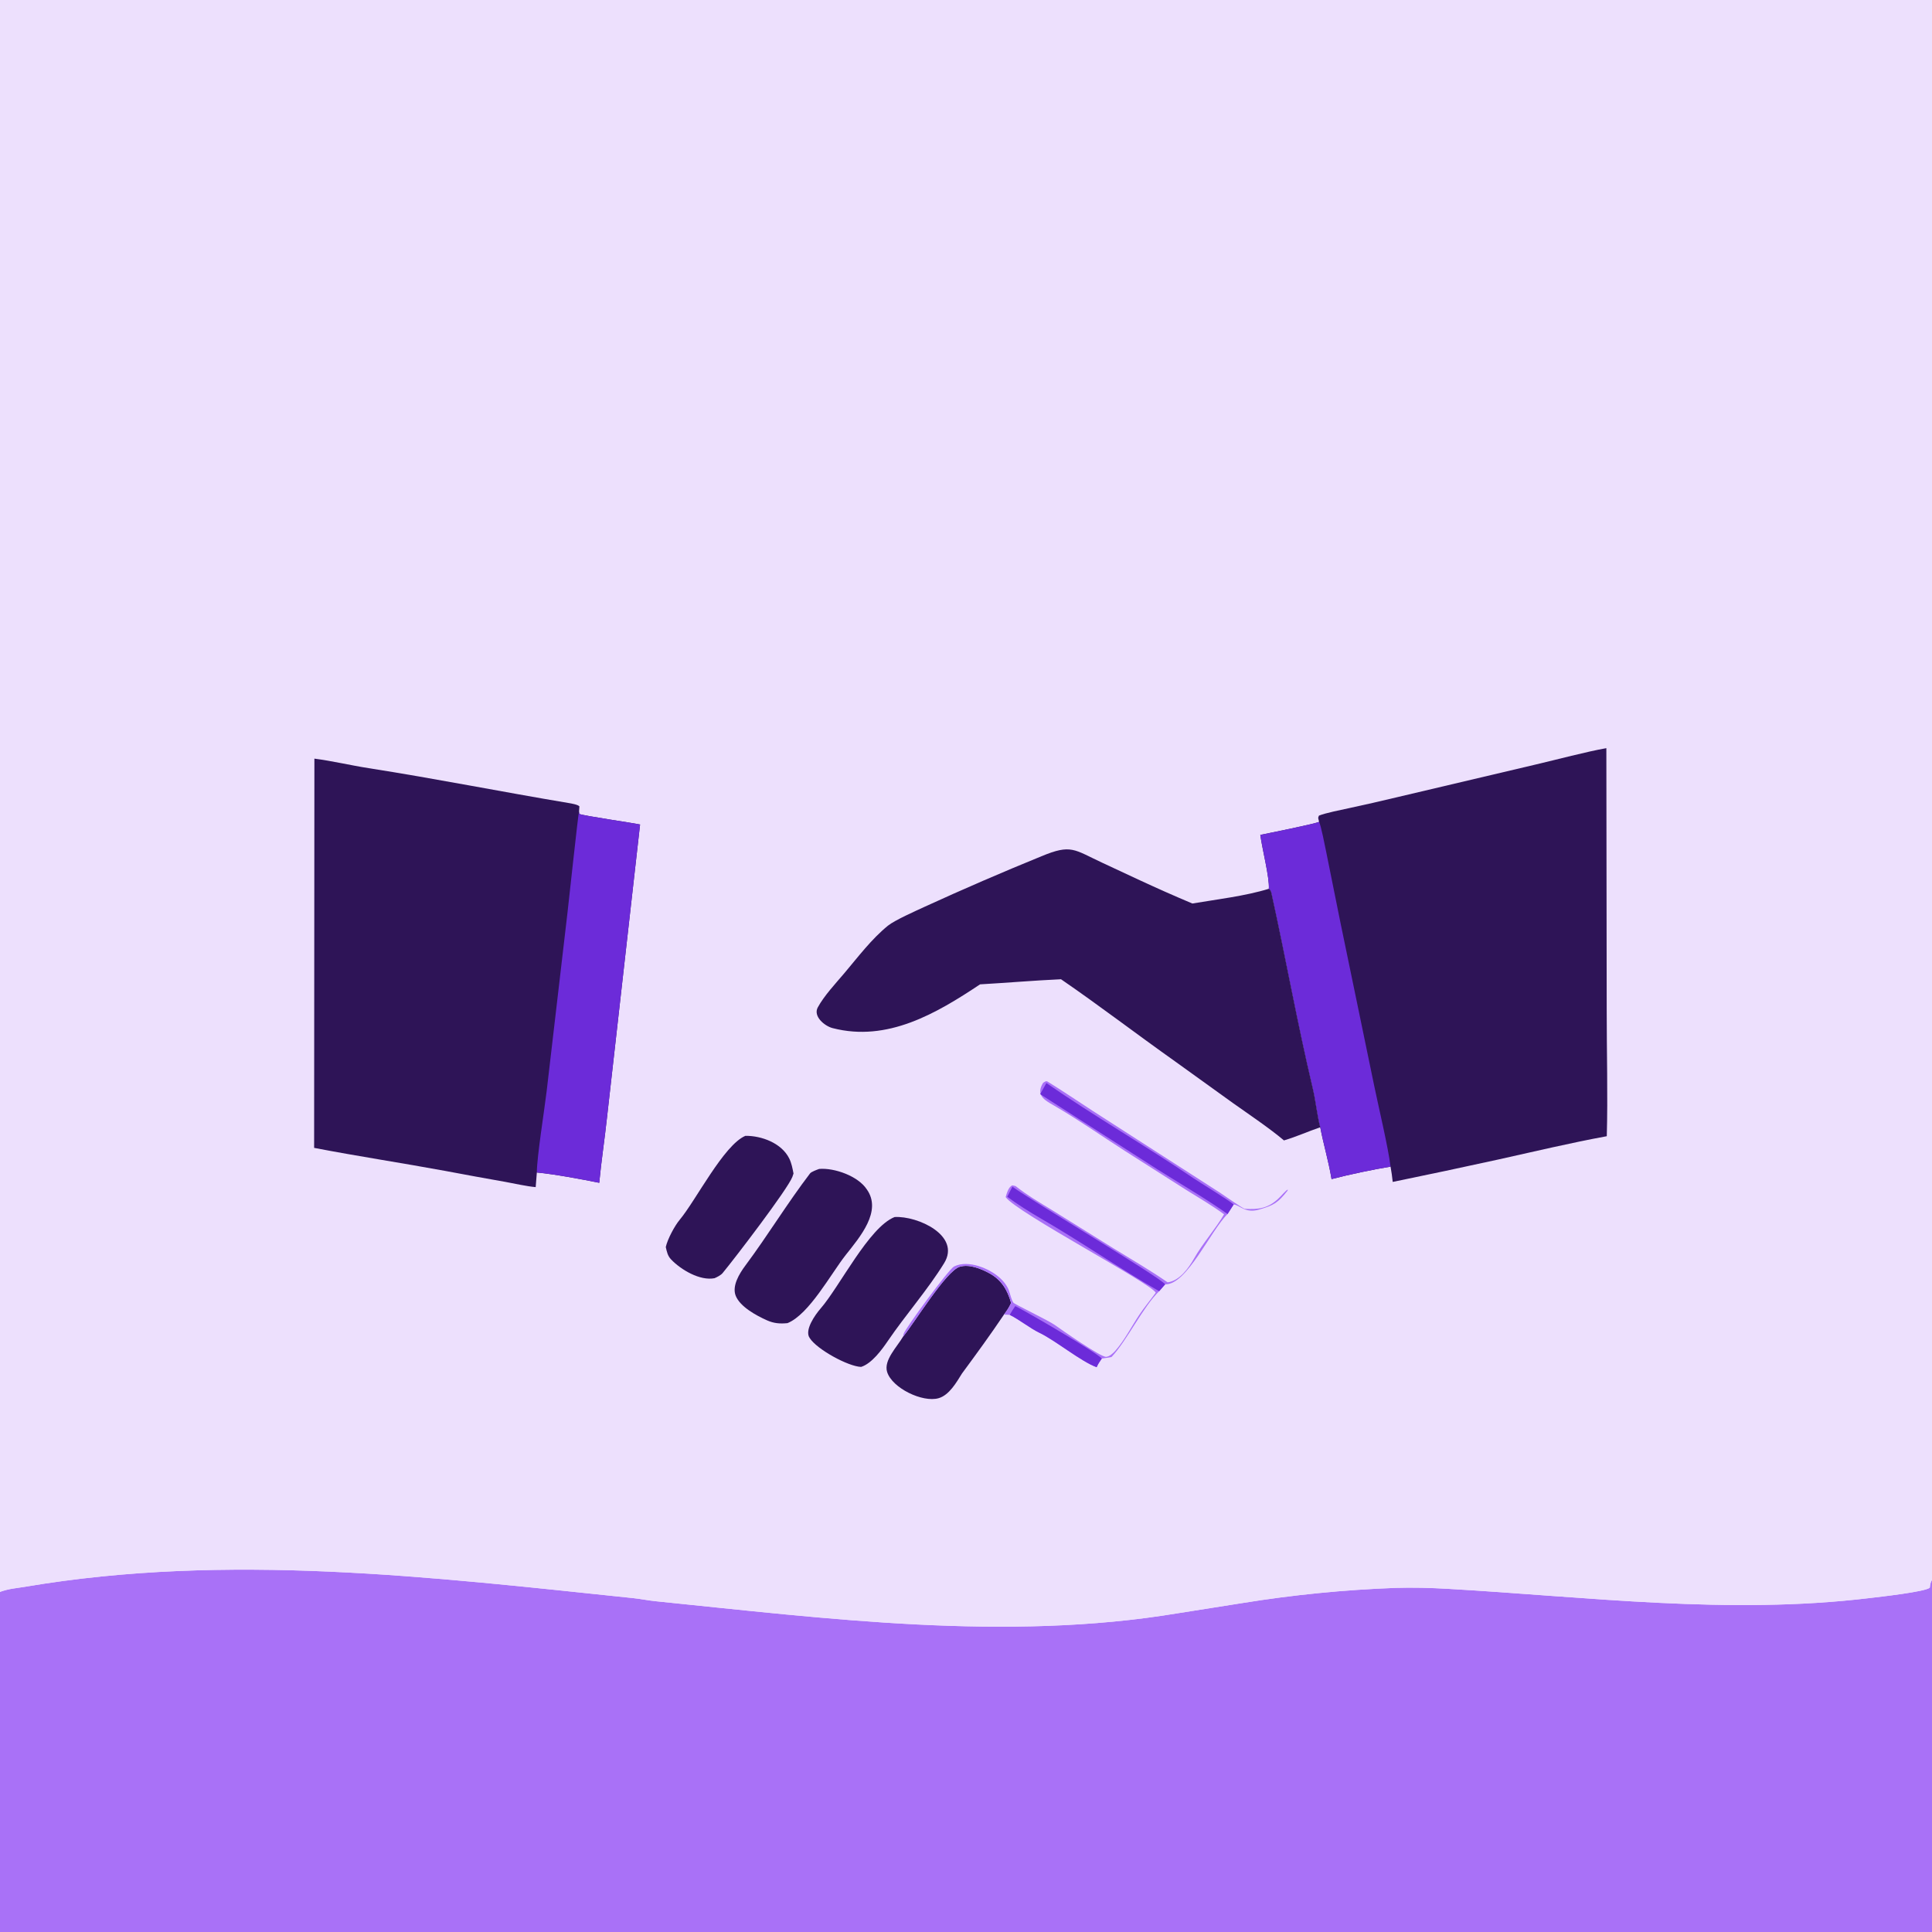
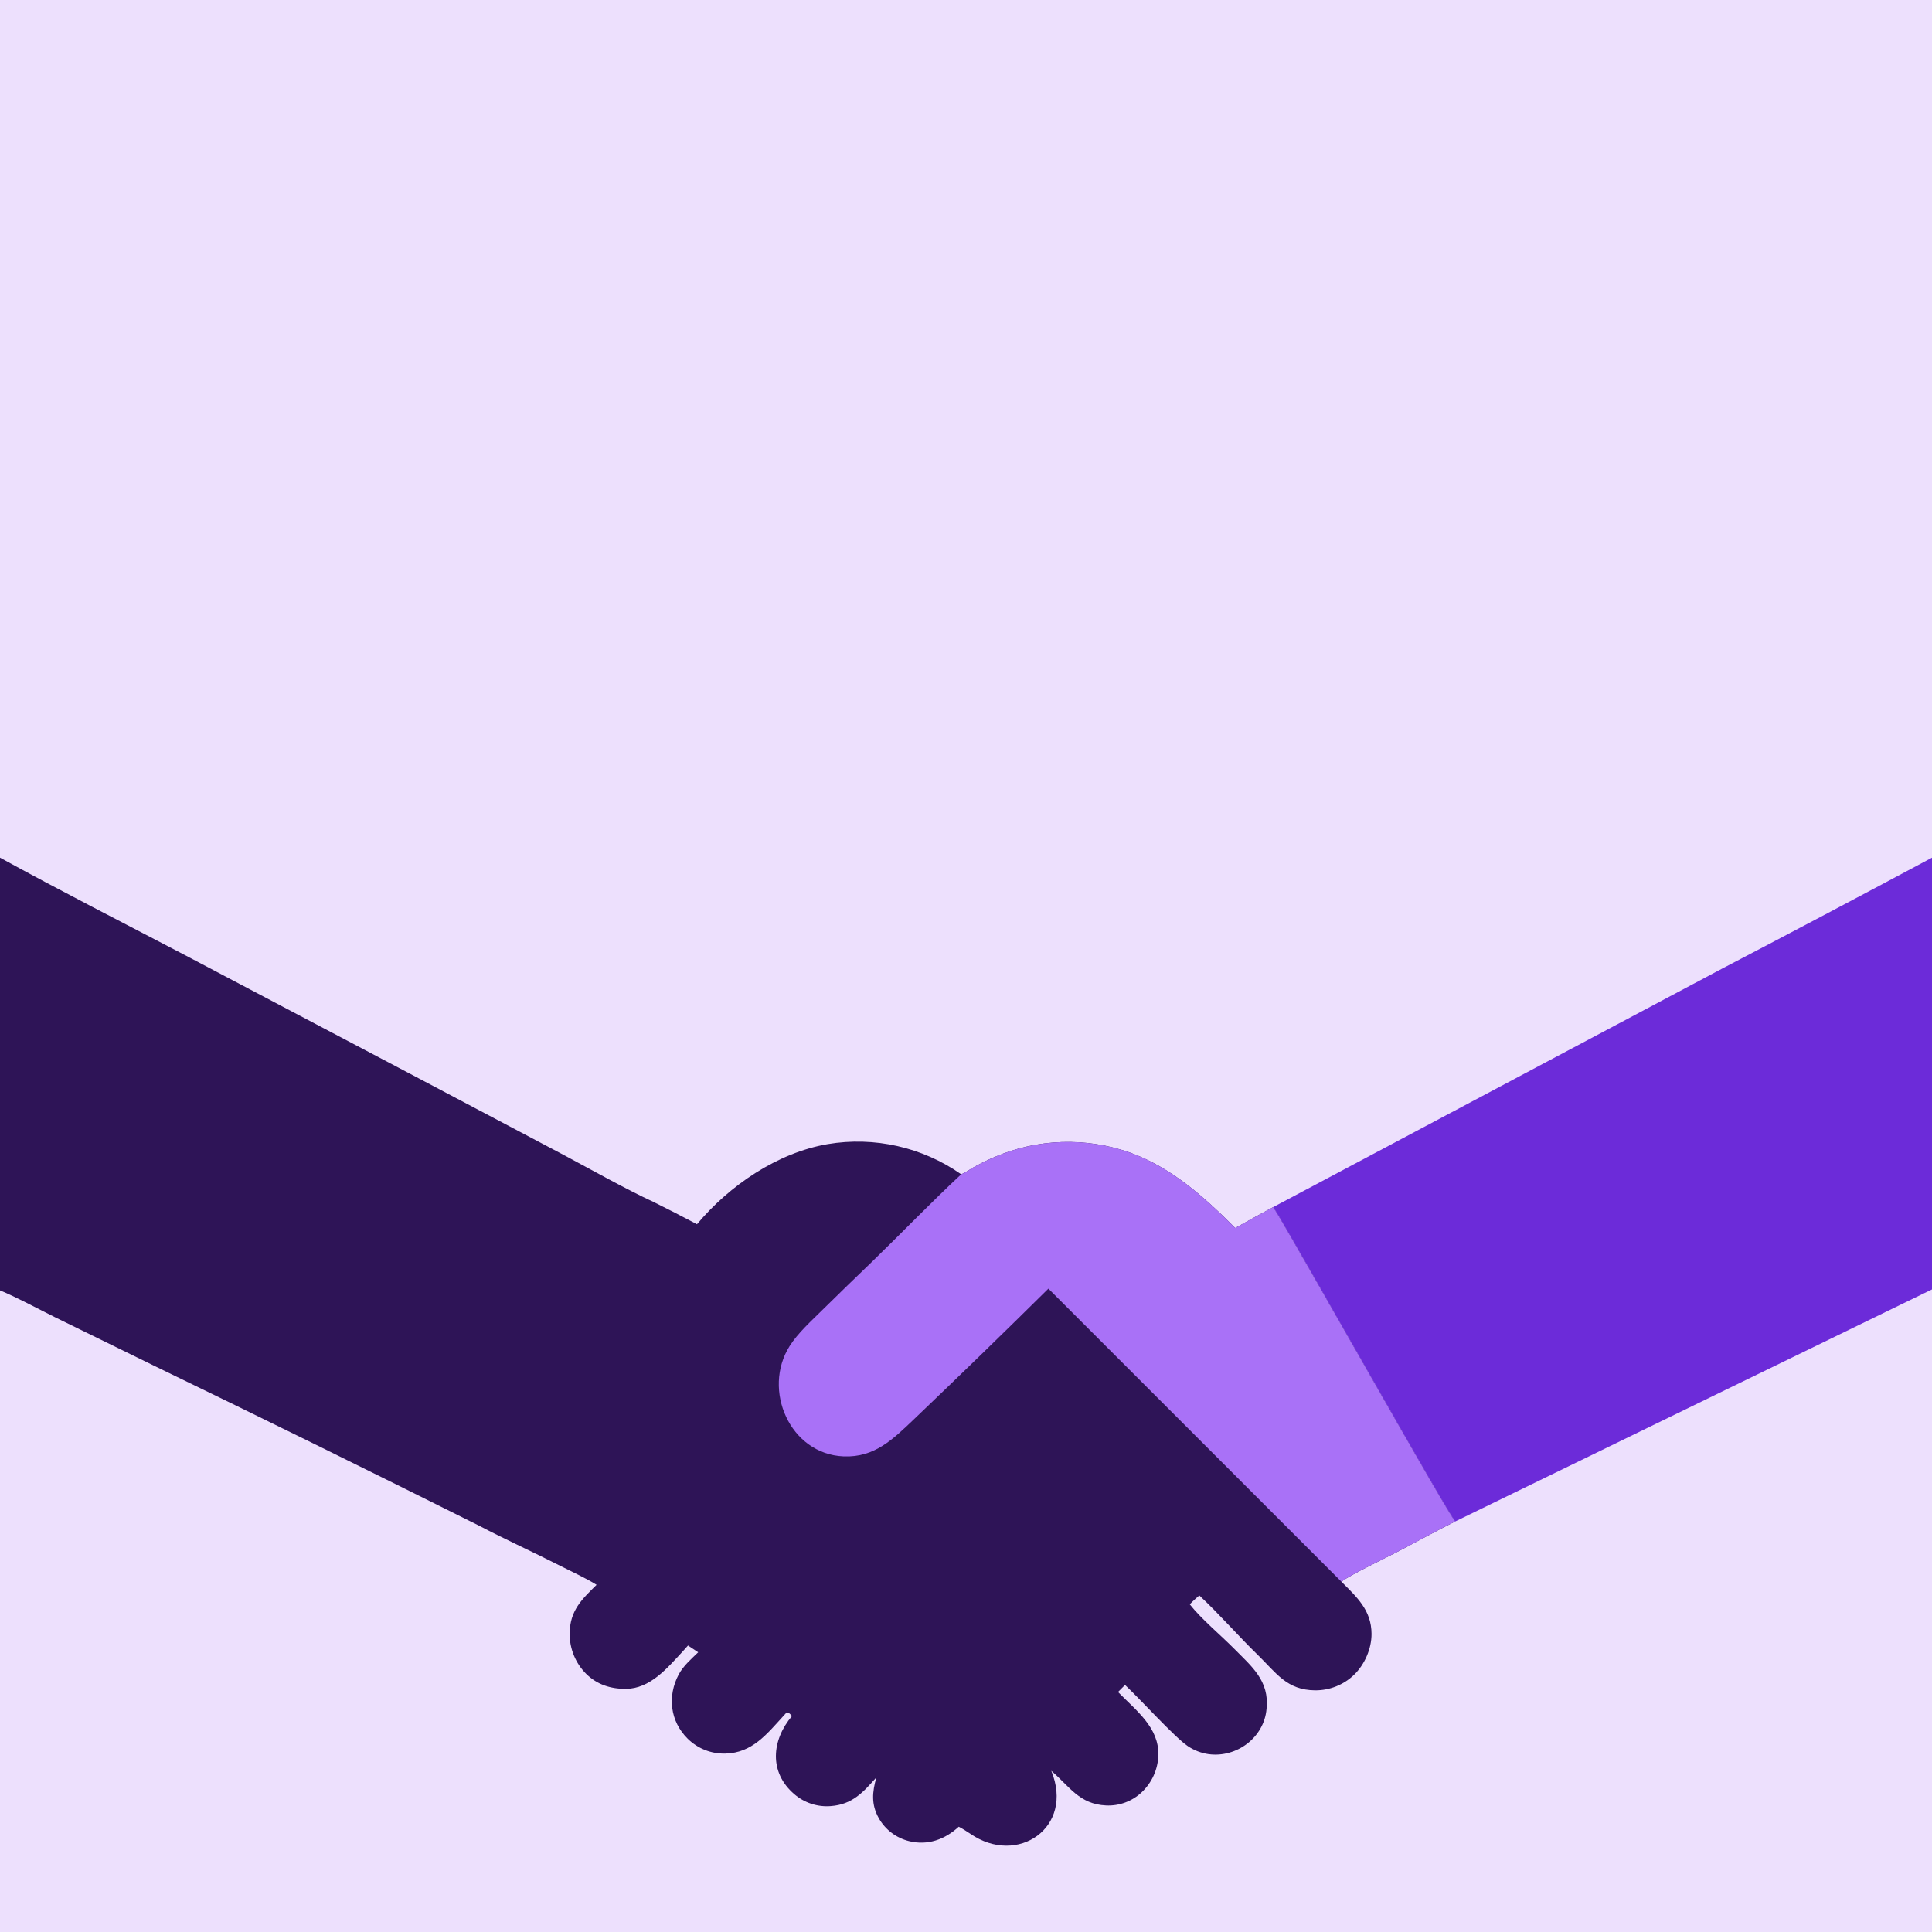
<svg xmlns="http://www.w3.org/2000/svg" version="1.1" style="display: block;" viewBox="0 0 2048 2048" width="1024" height="1024" preserveAspectRatio="none">
-   <path transform="translate(0,0)" fill="#EDE0FD" d="M 0 0 L 2048 0 L 2048 1451.77 L 2048 1674.72 L 2048 2048 L 0 2048 L 0 1687.46 L 0 1533.07 L 0 0 z" />
-   <path transform="translate(0,0)" fill="#A971F7" d="M 0 1687.46 C 9.931 1683.89 16.705 1683.72 26.824 1682.01 C 241.405 1645.64 456.819 1671.64 671.263 1694.08 C 679.071 1694.89 686.92 1696.54 694.64 1697.32 C 876.691 1715.75 1066.61 1740.42 1248.52 1710.12 L 1317.04 1699.29 C 1370.65 1690.6 1424.74 1685.24 1479.02 1683.24 C 1497.79 1682.68 1516.25 1683.16 1534.92 1684.23 C 1683.84 1692.77 1832.37 1711.95 1981.52 1694.05 C 1991.11 1692.9 2041.84 1687.33 2045.69 1682.91 C 2046.15 1679.16 2046.25 1678.03 2048 1674.72 L 2048 2048 L 0 2048 L 0 1687.46 z" />
-   <path transform="translate(0,0)" fill="#EDE0FD" d="M 1064.28 1393.47 L 1070.37 1393.81 C 1080.61 1398.89 1092.26 1408.24 1101.65 1412.71 C 1118.75 1420.85 1146.29 1443.58 1162.5 1449.3 C 1160.9 1452.12 1158.7 1454.15 1156.8 1456.95 C 1151.1 1465.35 1145.24 1473.6 1140.14 1482.4 C 1184.84 1476.17 1232.04 1472.74 1277.03 1469.27 C 1327.31 1465.38 1379.38 1461.47 1429.85 1460.79 C 1488.3 1460.52 1546.74 1461.55 1605.15 1463.89 C 1743.82 1469.51 1885.88 1488.63 2023.79 1466.36 C 2029.04 1465.51 2042.27 1465.12 2045.59 1461.5 C 2046.16 1458.06 2046.34 1454.68 2048 1451.77 L 2048 1674.72 C 2046.25 1678.03 2046.15 1679.16 2045.69 1682.91 C 2041.84 1687.33 1991.11 1692.9 1981.52 1694.05 C 1832.37 1711.95 1683.84 1692.77 1534.92 1684.23 C 1516.25 1683.16 1497.79 1682.68 1479.02 1683.24 C 1424.74 1685.24 1370.65 1690.6 1317.04 1699.29 L 1248.52 1710.12 C 1066.61 1740.42 876.691 1715.75 694.64 1697.32 C 686.92 1696.54 679.071 1694.89 671.263 1694.08 C 456.819 1671.64 241.405 1645.64 26.824 1682.01 C 16.705 1683.72 9.931 1683.89 0 1687.46 L 0 1533.07 C 29.632 1527.97 58.483 1522.01 88.591 1517.1 C 129.857 1510.56 171.337 1505.45 212.956 1501.77 C 240.089 1499.39 270.669 1498.65 297.947 1498 C 372.769 1496.21 447.632 1498.12 522.266 1503.7 C 575.045 1506.91 627.785 1510.73 680.476 1515.17 C 721.876 1518.74 781.796 1525.26 822.157 1524.73 C 907.098 1523.61 995.931 1498.72 1081.3 1491.17 C 1073.3 1487.21 1064.12 1481.21 1056.02 1476.79 C 1043.05 1469.71 1031.61 1464.93 1019.74 1455.97 C 1035.24 1434.93 1049.7 1415.15 1064.28 1393.47 z" />
-   <path transform="translate(0,0)" fill="#2E1457" d="M 957.316 1416.85 C 969.255 1402.39 1002.9 1347.1 1017.41 1342.81 C 1027.47 1339.83 1039.8 1344.84 1048.66 1349.66 C 1061.64 1356.72 1067.99 1367.43 1071.81 1381.22 C 1069.29 1386.64 1067.69 1388.73 1064.28 1393.47 C 1049.7 1415.15 1035.24 1434.93 1019.74 1455.97 C 1013.94 1465.27 1006.27 1478.9 994.943 1482.15 C 978.003 1487.01 945.624 1471.41 940.371 1454.28 C 936.58 1441.92 950.916 1427.78 957.316 1416.85 z" />
-   <path transform="translate(0,0)" fill="#A971F7" d="M 957.316 1416.85 C 957.504 1415.91 957.662 1414.96 957.88 1414.03 C 959.095 1408.84 1005.65 1345.41 1011.31 1342.54 C 1019.33 1338.47 1029.15 1339.61 1037.45 1342.13 C 1049.91 1345.91 1064.71 1355.26 1069.48 1367.97 C 1070.8 1371.49 1072.12 1378.2 1074.41 1381.08 C 1075.53 1382.5 1111.45 1399.77 1118.11 1404.52 C 1124.97 1409.42 1167.27 1439.02 1172.65 1438.33 C 1176.37 1437.85 1179.92 1434.54 1182.28 1431.87 C 1191.94 1420.95 1199.35 1406.38 1207.44 1394.17 C 1212.91 1385.9 1219.35 1378.32 1225.17 1370.28 C 1219.38 1359.8 1077.71 1285.41 1066.04 1268.97 C 1067.25 1264.86 1069.08 1257.98 1073.17 1256.53 C 1073.52 1256.6 1076.39 1257.14 1076.75 1257.42 C 1088.77 1266.94 1101.81 1274.59 1114.91 1282.57 L 1180.57 1323.44 C 1200.88 1335.94 1218.08 1345.79 1237.75 1359.34 C 1250.55 1357.6 1259.99 1344.31 1265.94 1333.75 C 1274.47 1318.61 1289.35 1301.58 1297.55 1287.21 C 1284.17 1277.35 1270.64 1269.68 1256.64 1260.88 L 1192.5 1220.07 C 1167.45 1204.01 1142.46 1186.47 1116.83 1171.66 C 1107.71 1166.39 1097.5 1161.18 1105.71 1147.88 C 1107.29 1146.9 1108.77 1145.46 1110.52 1146.55 C 1125.85 1155.98 1144.07 1168.31 1158.82 1177.89 L 1293.26 1264.33 C 1297.6 1267.11 1317.43 1281.27 1319.58 1281.4 C 1333.8 1282.25 1344.01 1281.04 1355.18 1270.52 C 1358.14 1267.74 1362.3 1262.71 1365.03 1260.92 L 1364.88 1262.07 C 1354.56 1275.11 1350.45 1277.61 1334.53 1282.23 C 1319.83 1286.5 1314.18 1277.29 1307.75 1276.82 L 1301.28 1286.94 C 1283.5 1304.04 1258 1362.29 1235.14 1361.45 L 1228.76 1368.76 C 1212.21 1384.43 1194.27 1421.54 1178.43 1438.31 C 1177.95 1438.82 1169.47 1439.92 1167.97 1440.1 C 1165.29 1444.19 1164.49 1444.92 1162.5 1449.3 C 1146.29 1443.58 1118.75 1420.85 1101.65 1412.71 C 1092.26 1408.24 1080.61 1398.89 1070.37 1393.81 L 1064.28 1393.47 C 1067.69 1388.73 1069.29 1386.64 1071.81 1381.22 C 1067.99 1367.43 1061.64 1356.72 1048.66 1349.66 C 1039.8 1344.84 1027.47 1339.83 1017.41 1342.81 C 1002.9 1347.1 969.255 1402.39 957.316 1416.85 z" />
-   <path transform="translate(0,0)" fill="#6C2BD9" d="M 1109.2 1148.07 C 1159.2 1182.73 1214.44 1214.57 1264.88 1248.8 C 1271.65 1253.39 1303.72 1272.95 1307.75 1276.82 L 1301.28 1286.94 C 1280.6 1272.05 1249.84 1254.05 1227.55 1239.96 L 1102.61 1159.86 L 1109.2 1148.07 z" />
-   <path transform="translate(0,0)" fill="#6C2BD9" d="M 1073.21 1257.98 C 1094.08 1273.15 1229.66 1353.82 1235.14 1361.45 L 1228.76 1368.76 C 1186.36 1344.44 1145.55 1316.06 1103.13 1291.56 C 1091.55 1284.87 1078.4 1276.59 1067.77 1268.65 C 1069.36 1265.21 1071.45 1261.39 1073.21 1257.98 z" />
-   <path transform="translate(0,0)" fill="#6C2BD9" d="M 1076.24 1384.49 C 1088.34 1390.5 1161.45 1433 1167.97 1440.1 C 1165.29 1444.19 1164.49 1444.92 1162.5 1449.3 C 1146.29 1443.58 1118.75 1420.85 1101.65 1412.71 C 1092.26 1408.24 1080.61 1398.89 1070.37 1393.81 C 1072.33 1390.28 1073.92 1387.8 1076.24 1384.49 z" />
-   <path transform="translate(0,0)" fill="#2E1457" d="M 1398.32 871.191 C 1397.48 867.324 1396.8 867.466 1398.13 864.591 C 1405.11 861.747 1422.28 858.373 1430.18 856.647 C 1446.84 853.063 1463.46 849.28 1480.03 845.298 L 1628.36 810.309 C 1649.75 805.328 1681.8 796.76 1702.8 793.076 L 1703.17 1070.29 C 1703.13 1113.11 1704.46 1162.08 1703.26 1204.43 C 1665.22 1211.4 1625.76 1220.8 1587.97 1229.18 C 1550.82 1237.34 1513.61 1245.25 1476.34 1252.89 C 1475.71 1247.01 1475.1 1242.51 1474.04 1236.68 C 1455.93 1239.58 1429.16 1245.28 1411.51 1249.89 C 1408.13 1229.9 1403.14 1213.87 1399.51 1194.95 C 1396.06 1181.77 1394.77 1167.07 1391.58 1153.67 C 1375.33 1085.26 1363.07 1016.04 1347.93 947.41 C 1347.36 944.841 1347.05 943.915 1345.02 942.154 C 1345.86 930.356 1337.98 900.058 1335.99 884.992 C 1344.3 883.359 1393.49 873.455 1398.32 871.191 z" />
-   <path transform="translate(0,0)" fill="#6C2BD9" d="M 1398.32 871.191 C 1400.57 876.28 1404.36 896.013 1405.79 902.889 L 1420.78 977.316 L 1456.83 1151.52 C 1461.35 1173.52 1471.55 1216.11 1474.04 1236.68 C 1455.93 1239.58 1429.16 1245.28 1411.51 1249.89 C 1408.13 1229.9 1403.14 1213.87 1399.51 1194.95 C 1396.06 1181.77 1394.77 1167.07 1391.58 1153.67 C 1375.33 1085.26 1363.07 1016.04 1347.93 947.41 C 1347.36 944.841 1347.05 943.915 1345.02 942.154 C 1345.86 930.356 1337.98 900.058 1335.99 884.992 C 1344.3 883.359 1393.49 873.455 1398.32 871.191 z" />
-   <path transform="translate(0,0)" fill="#2E1457" d="M 333.274 804.182 C 352.555 806.69 371.607 811.289 390.853 814.297 C 461.674 825.365 532.016 839.397 602.724 851.232 C 605.721 851.733 612.282 852.807 614.185 854.739 L 613.807 860.259 L 614.063 862.799 C 618.521 864.799 670.339 872.234 678.502 874.011 L 643.475 1184.34 C 640.978 1207.52 637.42 1230.71 635.215 1253.81 C 617.473 1250.21 587.222 1244.56 569.075 1242.9 L 567.847 1258.4 C 558.168 1257.57 545.783 1254.66 535.951 1252.9 C 514.685 1249.16 493.443 1245.28 472.226 1241.27 C 425.788 1232.7 379.476 1225.75 332.986 1216.79 L 333.274 804.182 z" />
-   <path transform="translate(0,0)" fill="#6C2BD9" d="M 569.075 1242.9 C 569.083 1226.56 577.271 1175.52 579.498 1156.48 L 601.549 967.543 C 602.706 958.399 612.9 862.175 613.807 860.259 L 614.063 862.799 C 618.521 864.799 670.339 872.234 678.502 874.011 L 643.475 1184.34 C 640.978 1207.52 637.42 1230.71 635.215 1253.81 C 617.473 1250.21 587.222 1244.56 569.075 1242.9 z" />
-   <path transform="translate(0,0)" fill="#2E1457" d="M 1038.92 1043.45 C 992.543 1074.33 940.703 1104.84 882.611 1089.85 C 874.082 1087.65 861.71 1077.36 866.897 1067.85 C 873.672 1055.44 885.646 1042.69 894.994 1031.66 C 909.675 1014.33 923.662 995.58 941.307 981.217 C 948.796 975.277 970.516 965.708 980.091 961.247 C 1021.02 942.511 1062.34 924.643 1104.02 907.654 C 1135.58 894.523 1138.4 900.565 1168.21 914.438 C 1180.61 920.206 1193.94 926.483 1206.38 932.237 C 1225.4 941.108 1244.6 949.617 1263.94 957.76 C 1289.92 953.368 1320.14 949.844 1345.02 942.154 C 1347.05 943.915 1347.36 944.841 1347.93 947.41 C 1363.07 1016.04 1375.33 1085.26 1391.58 1153.67 C 1394.77 1167.07 1396.06 1181.77 1399.51 1194.95 C 1386.73 1199.33 1373.78 1205.16 1361.05 1208.88 C 1346.19 1196.28 1323.25 1180.81 1307.06 1169.34 L 1245.46 1125 C 1205 1096.35 1165.49 1066.02 1124.72 1038.04 C 1096.76 1039.3 1067.16 1041.85 1038.92 1043.45 z" />
-   <path transform="translate(0,0)" fill="#2E1457" d="M 868.355 1239.11 C 884.557 1237.78 909.47 1246.65 918.732 1260.62 C 935.417 1283.8 911.49 1311.32 896.515 1330.31 C 880.85 1350.17 857.632 1393.43 834.743 1402.58 C 826.77 1403.36 820.344 1402.86 812.989 1399.58 C 801.748 1394.56 784.645 1385.31 779.924 1373.67 C 775.678 1363.21 783.796 1350.02 790.049 1341.63 C 813.833 1309.72 834.529 1275.51 858.681 1243.88 C 860.076 1242.05 866.108 1239.94 868.355 1239.11 z" />
-   <path transform="translate(0,0)" fill="#2E1457" d="M 948.312 1290.11 C 972.76 1288.69 1018.77 1309.75 1000.85 1338.95 C 983.755 1366.79 959.835 1394 941.225 1421.35 C 934.707 1430.94 924.022 1445.47 912.829 1448.97 C 899.12 1448.56 865.849 1430.35 858.321 1418.36 C 852.426 1410.19 864.073 1393.73 869.77 1387.2 C 889.998 1364.03 921.033 1300.91 948.312 1290.11 z" />
-   <path transform="translate(0,0)" fill="#2E1457" d="M 790.148 1204.03 C 807.451 1203.85 828.643 1211.82 836.661 1228.12 C 839.073 1233.03 840.141 1238.64 841.156 1243.98 C 840.814 1245.2 840.409 1246.39 839.945 1247.57 C 834.779 1260.86 779.326 1333.37 766.046 1349.46 C 764.115 1351.8 760.286 1353.71 757.439 1354.94 C 741.976 1357.97 721.813 1346.01 711.382 1335.07 C 707.7 1331.2 706.911 1326.97 705.755 1321.93 C 707.567 1313.59 715.135 1299.44 720.511 1293.02 C 737.542 1272.69 767.228 1213.67 790.148 1204.03 z" />
+   <path transform="translate(0,0)" fill="rgb(237,224,253)" d="M 0 0 L 2048 0 L 2048 909.154 L 2048 1366.84 L 2048 2048 L 0 2048 L 0 1367.87 L 0 909.142 L 0 0 z" />
+   <path transform="translate(0,0)" fill="rgb(237,224,253)" d="M 0 909.142 C 62.964 943.746 131.753 978.787 195.584 1012.21 L 443.994 1143.14 L 597.61 1224.33 C 625.257 1239.08 665.133 1261.46 692.775 1274.11 C 708.237 1281.76 723.588 1289.64 738.821 1297.73 C 773.24 1256.63 823.984 1221.99 877.364 1212.81 C 926.923 1204.49 977.769 1215.98 1018.93 1244.81 C 1023.19 1243.12 1027.61 1239.87 1031.67 1237.57 C 1039 1233.5 1046.53 1229.8 1054.23 1226.5 C 1099.75 1206.97 1150.95 1205.27 1197.66 1221.74 C 1241.56 1237.37 1276.96 1269.25 1309.4 1301.74 C 1322.77 1294.22 1336.21 1286.82 1349.71 1279.53 C 1369.96 1311.51 1537.15 1609.19 1542.71 1612.75 L 2048 1366.84 L 2048 2048 L 0 2048 L 0 1367.87 L 0 909.142 z" />
+   <path transform="translate(0,0)" fill="rgb(46,20,87)" d="M 0 909.142 C 62.964 943.746 131.753 978.787 195.584 1012.21 L 443.994 1143.14 L 597.61 1224.33 C 625.257 1239.08 665.133 1261.46 692.775 1274.11 C 708.237 1281.76 723.588 1289.64 738.821 1297.73 C 773.24 1256.63 823.984 1221.99 877.364 1212.81 C 926.923 1204.49 977.769 1215.98 1018.93 1244.81 C 1023.19 1243.12 1027.61 1239.87 1031.67 1237.57 C 1039 1233.5 1046.53 1229.8 1054.23 1226.5 C 1099.75 1206.97 1150.95 1205.27 1197.66 1221.74 C 1241.56 1237.37 1276.96 1269.25 1309.4 1301.74 C 1322.77 1294.22 1336.21 1286.82 1349.71 1279.53 C 1369.96 1311.51 1537.15 1609.19 1542.71 1612.75 C 1522.8 1622.56 1501.14 1634.69 1481.18 1645.04 C 1466.88 1652.46 1433.88 1668.2 1421.87 1676.56 C 1438.24 1692.91 1453.78 1706.79 1453.88 1731.98 C 1453.95 1747.68 1446.62 1764.43 1435.39 1775.34 C 1424.29 1786.02 1409.46 1791.93 1394.06 1791.82 C 1364.06 1791.58 1352.96 1773.41 1333.47 1754.46 C 1312.51 1734.08 1292.63 1711.06 1271.31 1691.21 C 1267.85 1694.28 1264.32 1697.24 1261.24 1700.69 C 1273.38 1716.18 1294.14 1733.42 1308.08 1747.54 C 1326.67 1766.39 1345.78 1781.57 1342.6 1811.48 C 1339.99 1841.96 1310.77 1863.5 1281.21 1859.48 C 1273.34 1858.36 1265.82 1855.47 1259.23 1851.03 C 1245.25 1841.71 1208.17 1800.57 1192.56 1786.12 L 1185.15 1793.58 C 1204.78 1813.59 1228.66 1831.34 1227.89 1860.52 C 1227.49 1875.54 1221.09 1889.76 1210.11 1900.01 C 1199.97 1909.51 1186.42 1914.5 1172.55 1913.86 C 1144.1 1912.61 1133.72 1893.64 1114.4 1877.11 C 1139.14 1937.32 1078.52 1978.46 1028.59 1943.87 C 1026.23 1942.24 1018.9 1937.57 1016.33 1936.41 C 1001.7 1949.89 983.496 1956.63 963.567 1951.67 C 950.027 1948.31 938.459 1939.54 931.568 1927.4 C 923.266 1912.59 924.672 1899.53 928.971 1884.15 C 914.902 1899.97 903.527 1912.85 880.583 1914.55 C 866.545 1915.65 852.647 1911.09 841.992 1901.89 C 814.856 1878.68 817.959 1844.55 839.542 1819.07 C 837.602 1817.04 836.644 1815.49 833.944 1815.16 C 832.871 1816.36 831.79 1817.55 830.702 1818.74 C 812.753 1838.37 797.394 1858.15 768.978 1858.87 C 754.055 1859.3 739.606 1853.6 728.988 1843.11 C 710.265 1824.6 707.298 1797.98 719.415 1775.07 C 724.229 1765.97 732.762 1758.62 740.112 1751.49 L 729.315 1744.31 C 727.473 1746.44 725.594 1748.54 723.679 1750.61 C 707.257 1768.3 689.225 1790.14 663.325 1790.25 C 647.408 1790.32 633.112 1785.85 621.495 1774.5 C 610.07 1763.13 603.708 1747.63 603.846 1731.51 C 604.175 1707.21 616.587 1695.51 632.404 1679.97 C 621.056 1672.84 606.088 1666.05 593.977 1659.88 C 565.097 1645.15 535.375 1631.79 506.676 1616.69 C 392.415 1559.56 277.786 1503.16 162.798 1447.51 L 57.858 1396.11 C 40.538 1387.53 17.058 1374.83 0 1367.87 L 0 909.142 z" />
+   <path transform="translate(0,0)" fill="rgb(169,113,247)" d="M 1018.93 1244.81 C 1023.19 1243.12 1027.61 1239.87 1031.67 1237.57 C 1039 1233.5 1046.53 1229.8 1054.23 1226.5 C 1099.75 1206.97 1150.95 1205.27 1197.66 1221.74 C 1241.56 1237.37 1276.96 1269.25 1309.4 1301.74 C 1322.77 1294.22 1336.21 1286.82 1349.71 1279.53 C 1369.96 1311.51 1537.15 1609.19 1542.71 1612.75 C 1522.8 1622.56 1501.14 1634.69 1481.18 1645.04 C 1466.88 1652.46 1433.88 1668.2 1421.87 1676.56 L 1111.34 1366.01 C 1064.27 1412.59 1016.79 1458.74 968.886 1504.45 C 946.775 1525.47 927.238 1545.19 894.263 1543.82 C 837.286 1541.47 807.716 1473.23 837.085 1426.83 C 845.844 1412.99 860.256 1400.04 871.967 1388.43 C 889.229 1371.45 906.592 1354.57 924.055 1337.8 C 955.037 1307.77 987.584 1273.94 1018.93 1244.81 z" />
+   <path transform="translate(0,0)" fill="rgb(108,43,217)" d="M 2048 909.154 L 2048 1366.84 L 1542.71 1612.75 C 1537.15 1609.19 1369.96 1311.51 1349.71 1279.53 L 1825.28 1026.9 C 1899.72 988.035 1973.96 948.785 2048 909.154 z" />
</svg>
